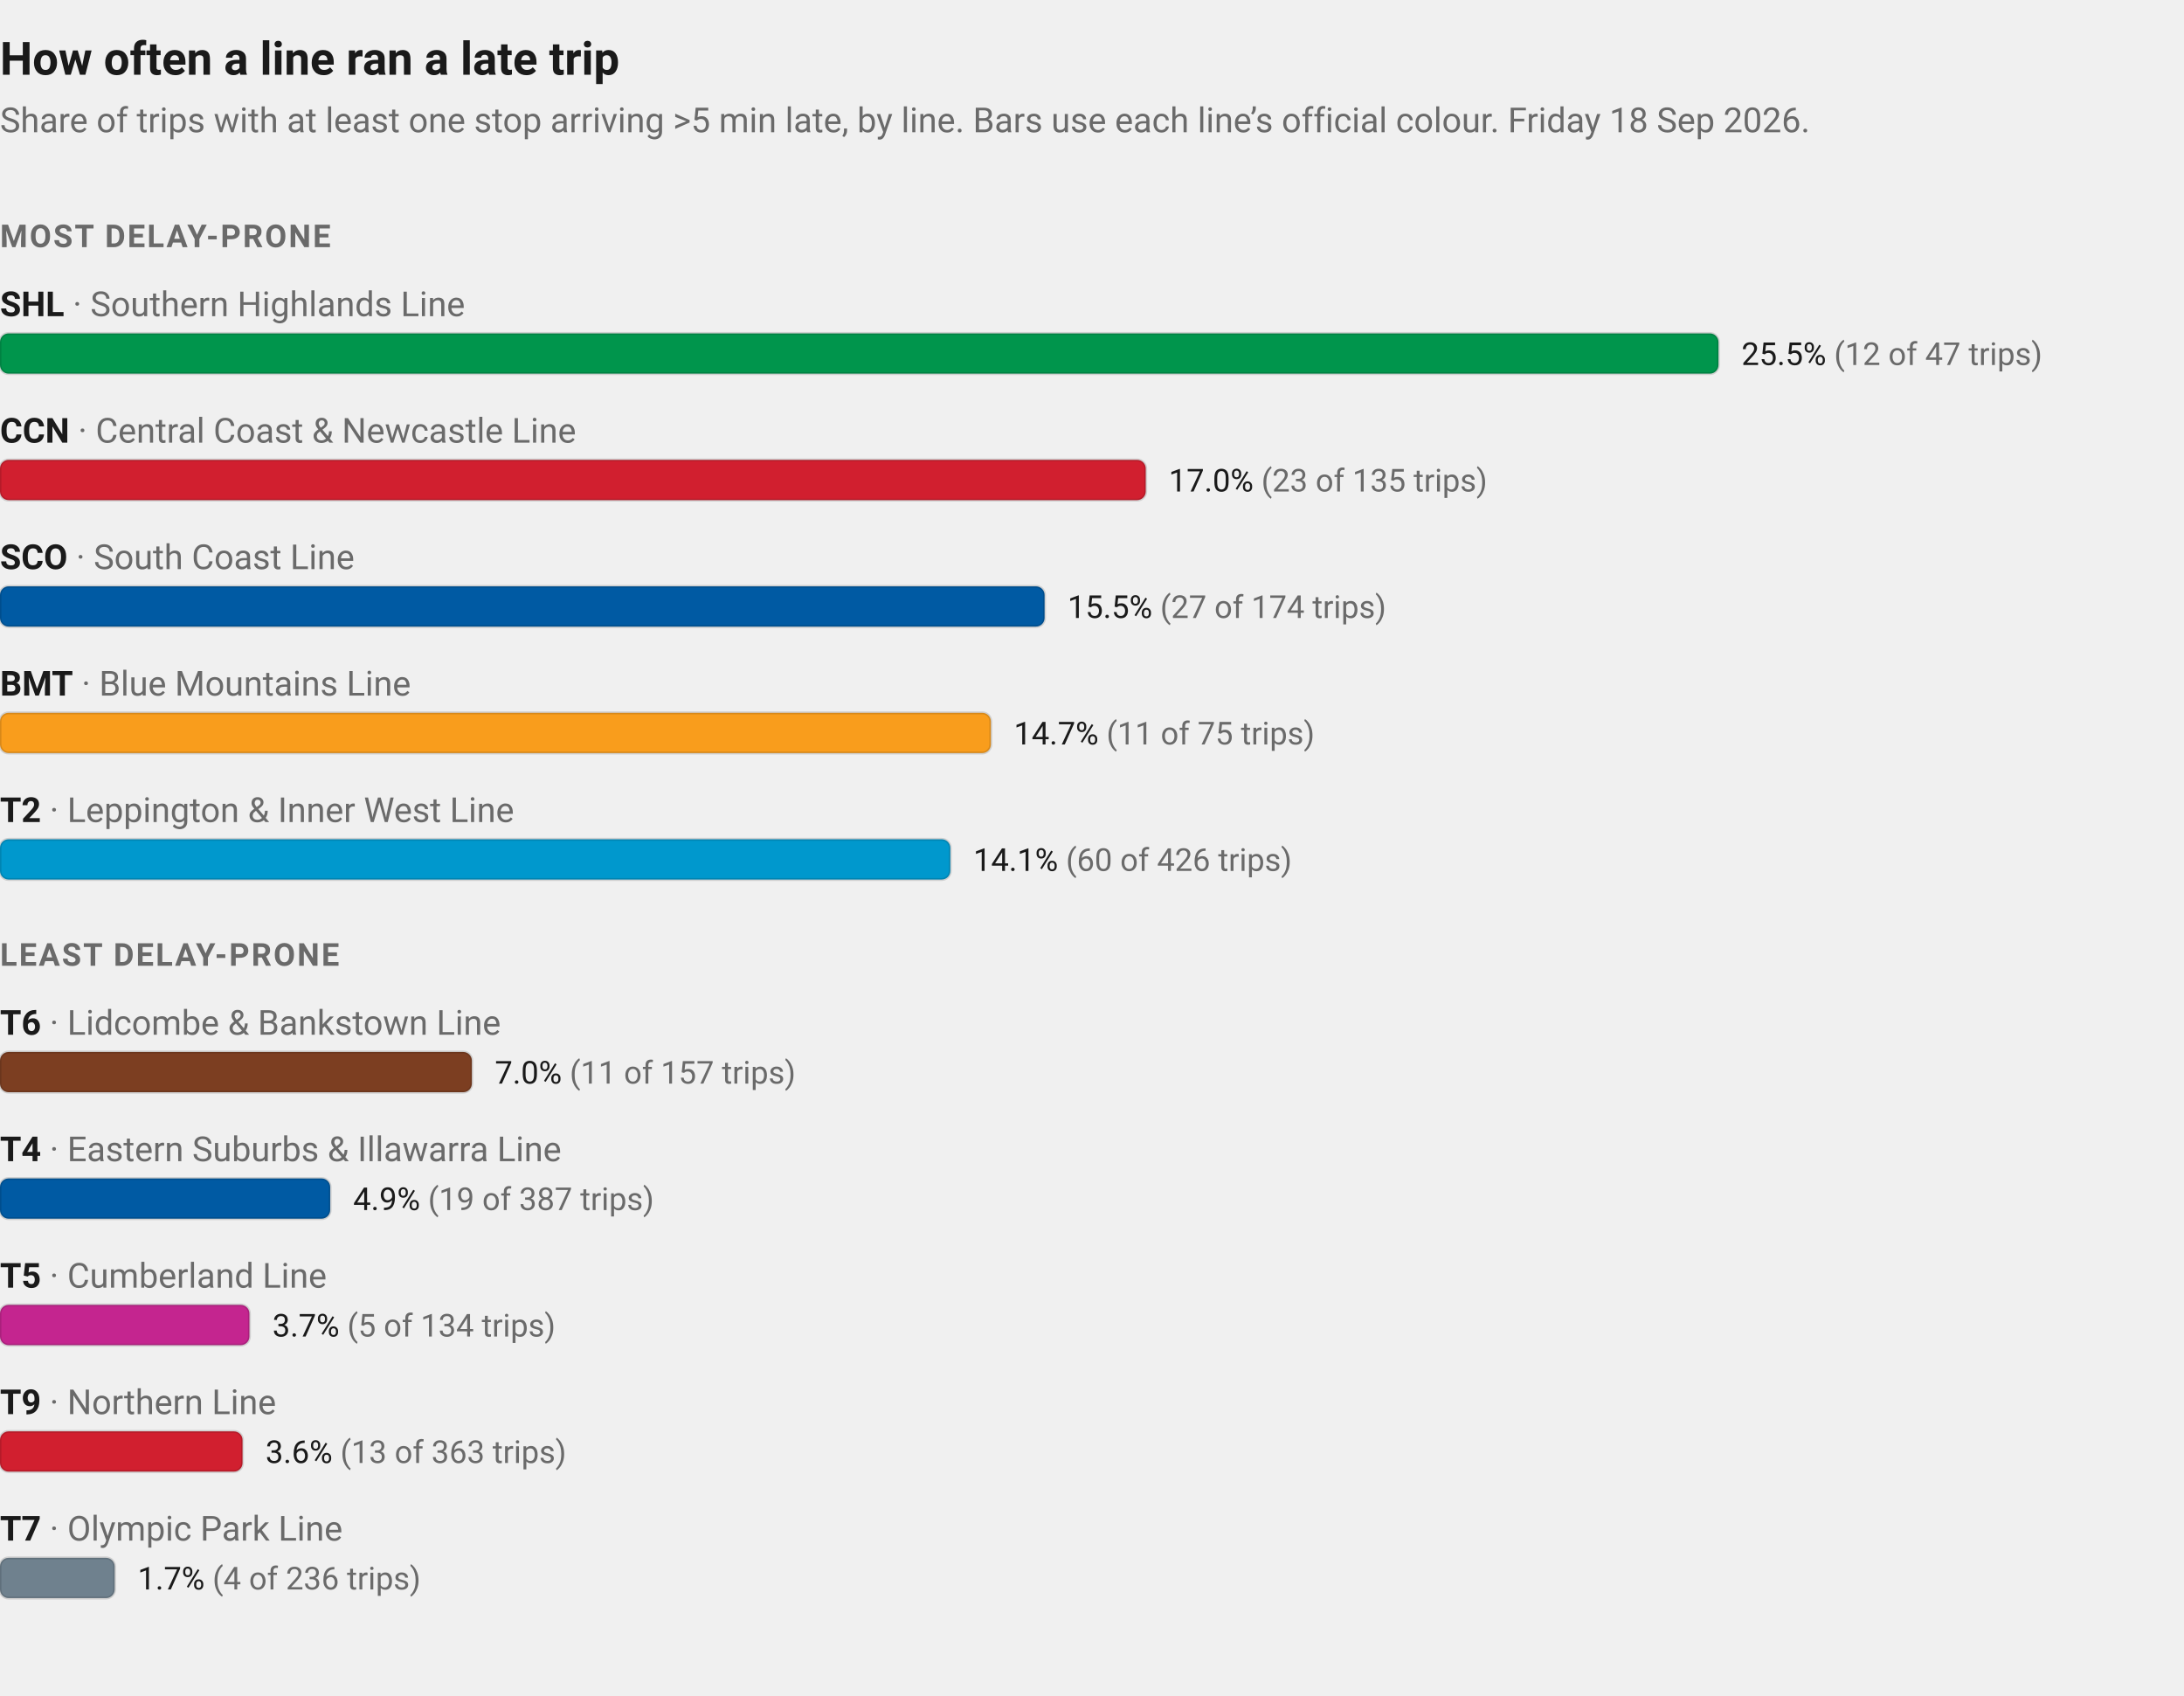
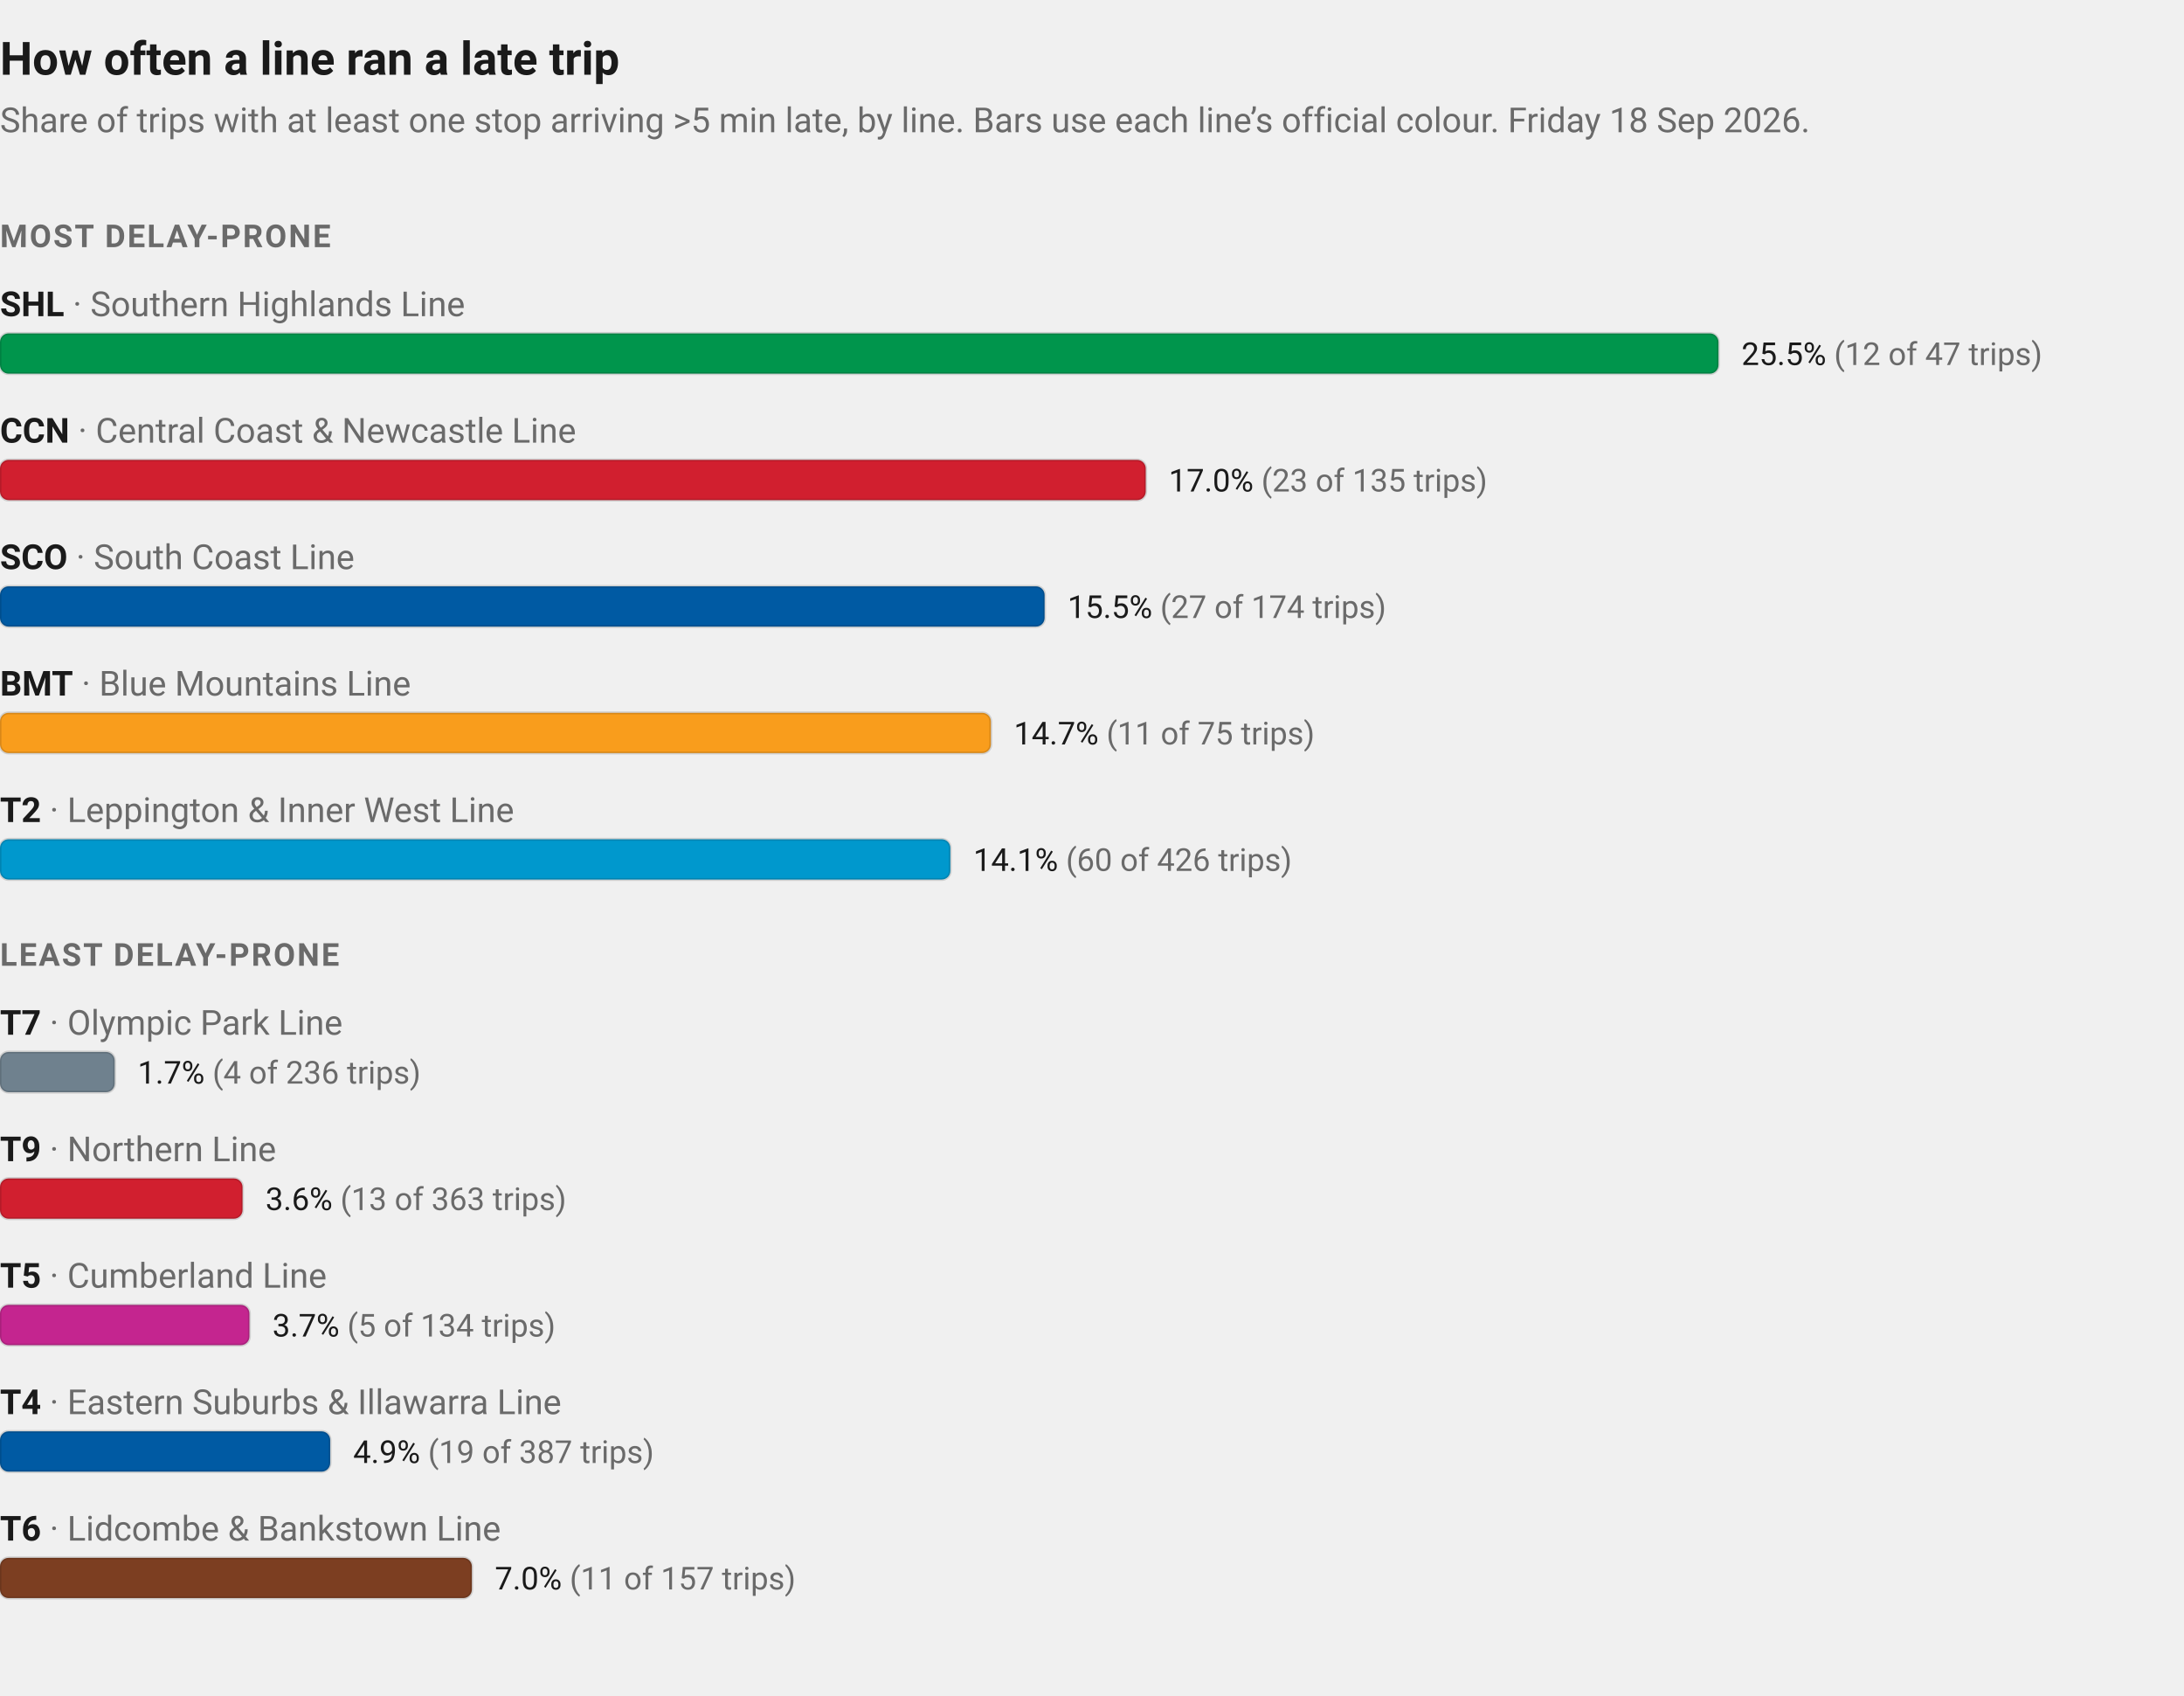
<svg xmlns="http://www.w3.org/2000/svg" viewBox="0 0 760 590" width="100%" role="img">
  <style>
text{font-family:-apple-system,BlinkMacSystemFont,'Segoe UI',Roboto,sans-serif;fill:#1a1a1a}
.muted{fill:#6a6a6a}.title{font-weight:600}
.bar{fill:#1c7ed6}.line{stroke:#1c7ed6}.dot{fill:#1c7ed6}
.tline{stroke:#e8833a}.tdot{fill:#e8833a}
.grid{stroke:#e2e5ea}.axis{stroke:#c9ccd1}.band{fill:#000;opacity:0.045}
.chip{stroke:#00000022;stroke-width:1}
@media (prefers-color-scheme:dark){
 text{fill:#e8e8e8}.muted{fill:#9aa0a6}
 .bar{fill:#4dabf7}.line{stroke:#4dabf7}.dot{fill:#4dabf7}
 .tline{stroke:#f0a868}.tdot{fill:#f0a868}
 .grid{stroke:#3a3f47}.axis{stroke:#565c66}.band{fill:#fff;opacity:0.06}
 .chip{stroke:#ffffff33}
}
</style>
  <text x="0" y="26" class="title" font-size="16">How often a line ran a late trip</text>
  <text x="0" y="46" class="muted" font-size="12">Share of trips with at least one stop arriving &gt;5 min late, by line. Bars use each line’s official colour. Friday 18 Sep 2026.</text>
  <text x="0" y="86.0" class="muted" font-size="11" font-weight="600" letter-spacing="0.06em">MOST DELAY-PRONE</text>
  <text x="0" y="110.0" font-size="12">
    <tspan class="title">SHL</tspan>
    <tspan class="muted">· Southern Highlands Line</tspan>
  </text>
  <rect x="0" y="116.0" width="598.0" height="14" rx="3" fill="#00954C" class="chip" />
  <text x="606.0" y="127.0" font-size="11">25.5%  <tspan class="muted">(12 of 47 trips)</tspan>
  </text>
  <text x="0" y="154.0" font-size="12">
    <tspan class="title">CCN</tspan>
    <tspan class="muted">· Central Coast &amp; Newcastle Line</tspan>
  </text>
  <rect x="0" y="160.0" width="398.7" height="14" rx="3" fill="#D11F2F" class="chip" />
  <text x="406.7" y="171.0" font-size="11">17.0%  <tspan class="muted">(23 of 135 trips)</tspan>
  </text>
  <text x="0" y="198.0" font-size="12">
    <tspan class="title">SCO</tspan>
    <tspan class="muted">· South Coast Line</tspan>
  </text>
  <rect x="0" y="204.0" width="363.5" height="14" rx="3" fill="#005AA3" class="chip" />
  <text x="371.5" y="215.0" font-size="11">15.5%  <tspan class="muted">(27 of 174 trips)</tspan>
  </text>
  <text x="0" y="242.0" font-size="12">
    <tspan class="title">BMT</tspan>
    <tspan class="muted">· Blue Mountains Line</tspan>
  </text>
  <rect x="0" y="248.0" width="344.8" height="14" rx="3" fill="#F99D1C" class="chip" />
  <text x="352.8" y="259.0" font-size="11">14.7%  <tspan class="muted">(11 of 75 trips)</tspan>
  </text>
  <text x="0" y="286.0" font-size="12">
    <tspan class="title">T2</tspan>
    <tspan class="muted">· Leppington &amp; Inner West Line</tspan>
  </text>
  <rect x="0" y="292.0" width="330.7" height="14" rx="3" fill="#0098CD" class="chip" />
  <text x="338.7" y="303.0" font-size="11">14.1%  <tspan class="muted">(60 of 426 trips)</tspan>
  </text>
  <text x="0" y="336.0" class="muted" font-size="11" font-weight="600" letter-spacing="0.06em">LEAST DELAY-PRONE</text>
  <text x="0" y="360.0" font-size="12">
-     <tspan class="title">T6</tspan>
-     <tspan class="muted">· Lidcombe &amp; Bankstown Line</tspan>
+     <tspan class="title">T7</tspan>
+     <tspan class="muted">· Olympic Park Line</tspan>
  </text>
-   <rect x="0" y="366.0" width="164.2" height="14" rx="3" fill="#7C3E21" class="chip" />
-   <text x="172.2" y="377.0" font-size="11">7.0%  <tspan class="muted">(11 of 157 trips)</tspan>
+   <rect x="0" y="366.0" width="39.9" height="14" rx="3" fill="#6F818E" class="chip" />
+   <text x="47.9" y="377.0" font-size="11">1.7%  <tspan class="muted">(4 of 236 trips)</tspan>
  </text>
  <text x="0" y="404.0" font-size="12">
-     <tspan class="title">T4</tspan>
-     <tspan class="muted">· Eastern Suburbs &amp; Illawarra Line</tspan>
+     <tspan class="title">T9</tspan>
+     <tspan class="muted">· Northern Line</tspan>
  </text>
-   <rect x="0" y="410.0" width="114.9" height="14" rx="3" fill="#005AA3" class="chip" />
-   <text x="122.9" y="421.0" font-size="11">4.9%  <tspan class="muted">(19 of 387 trips)</tspan>
+   <rect x="0" y="410.0" width="84.4" height="14" rx="3" fill="#D11F2F" class="chip" />
+   <text x="92.4" y="421.0" font-size="11">3.6%  <tspan class="muted">(13 of 363 trips)</tspan>
  </text>
  <text x="0" y="448.0" font-size="12">
    <tspan class="title">T5</tspan>
    <tspan class="muted">· Cumberland Line</tspan>
  </text>
  <rect x="0" y="454.0" width="86.8" height="14" rx="3" fill="#C4258F" class="chip" />
  <text x="94.8" y="465.0" font-size="11">3.7%  <tspan class="muted">(5 of 134 trips)</tspan>
  </text>
  <text x="0" y="492.0" font-size="12">
-     <tspan class="title">T9</tspan>
-     <tspan class="muted">· Northern Line</tspan>
+     <tspan class="title">T4</tspan>
+     <tspan class="muted">· Eastern Suburbs &amp; Illawarra Line</tspan>
  </text>
-   <rect x="0" y="498.0" width="84.4" height="14" rx="3" fill="#D11F2F" class="chip" />
-   <text x="92.4" y="509.0" font-size="11">3.6%  <tspan class="muted">(13 of 363 trips)</tspan>
+   <rect x="0" y="498.0" width="114.9" height="14" rx="3" fill="#005AA3" class="chip" />
+   <text x="122.9" y="509.0" font-size="11">4.9%  <tspan class="muted">(19 of 387 trips)</tspan>
  </text>
  <text x="0" y="536.0" font-size="12">
-     <tspan class="title">T7</tspan>
-     <tspan class="muted">· Olympic Park Line</tspan>
+     <tspan class="title">T6</tspan>
+     <tspan class="muted">· Lidcombe &amp; Bankstown Line</tspan>
  </text>
-   <rect x="0" y="542.0" width="39.9" height="14" rx="3" fill="#6F818E" class="chip" />
-   <text x="47.9" y="553.0" font-size="11">1.7%  <tspan class="muted">(4 of 236 trips)</tspan>
+   <rect x="0" y="542.0" width="164.2" height="14" rx="3" fill="#7C3E21" class="chip" />
+   <text x="172.2" y="553.0" font-size="11">7.0%  <tspan class="muted">(11 of 157 trips)</tspan>
  </text>
</svg>
